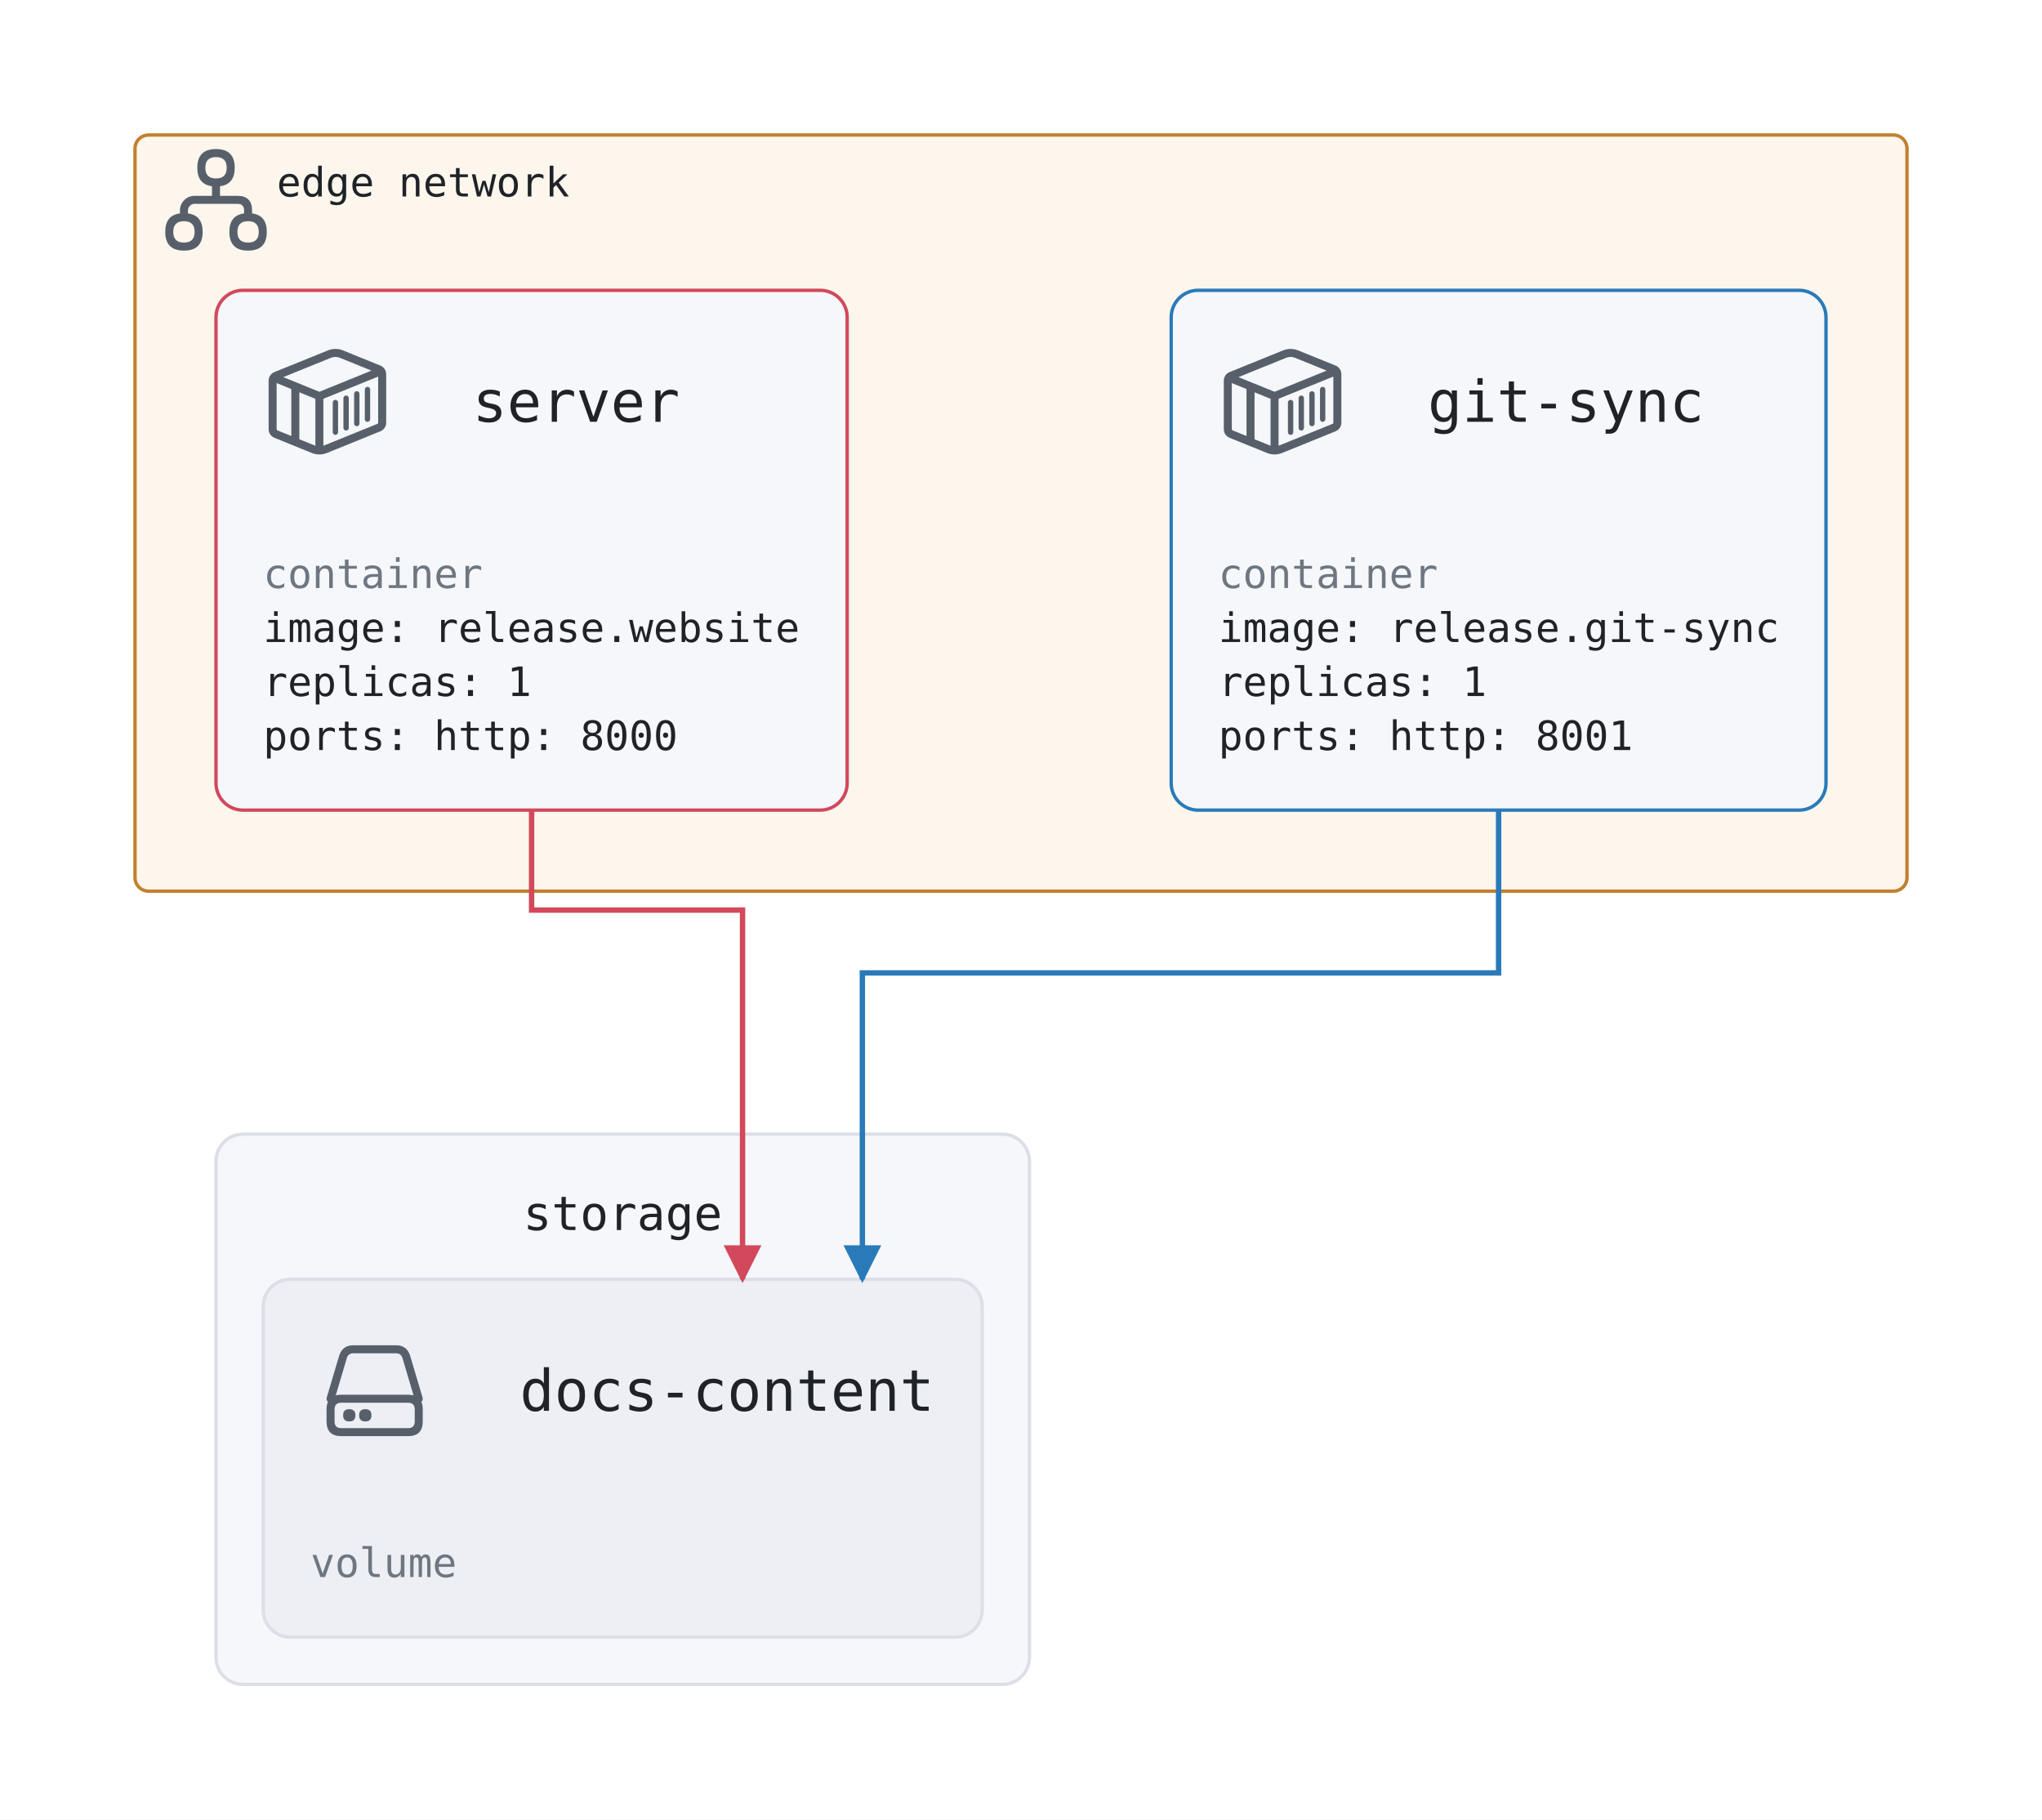
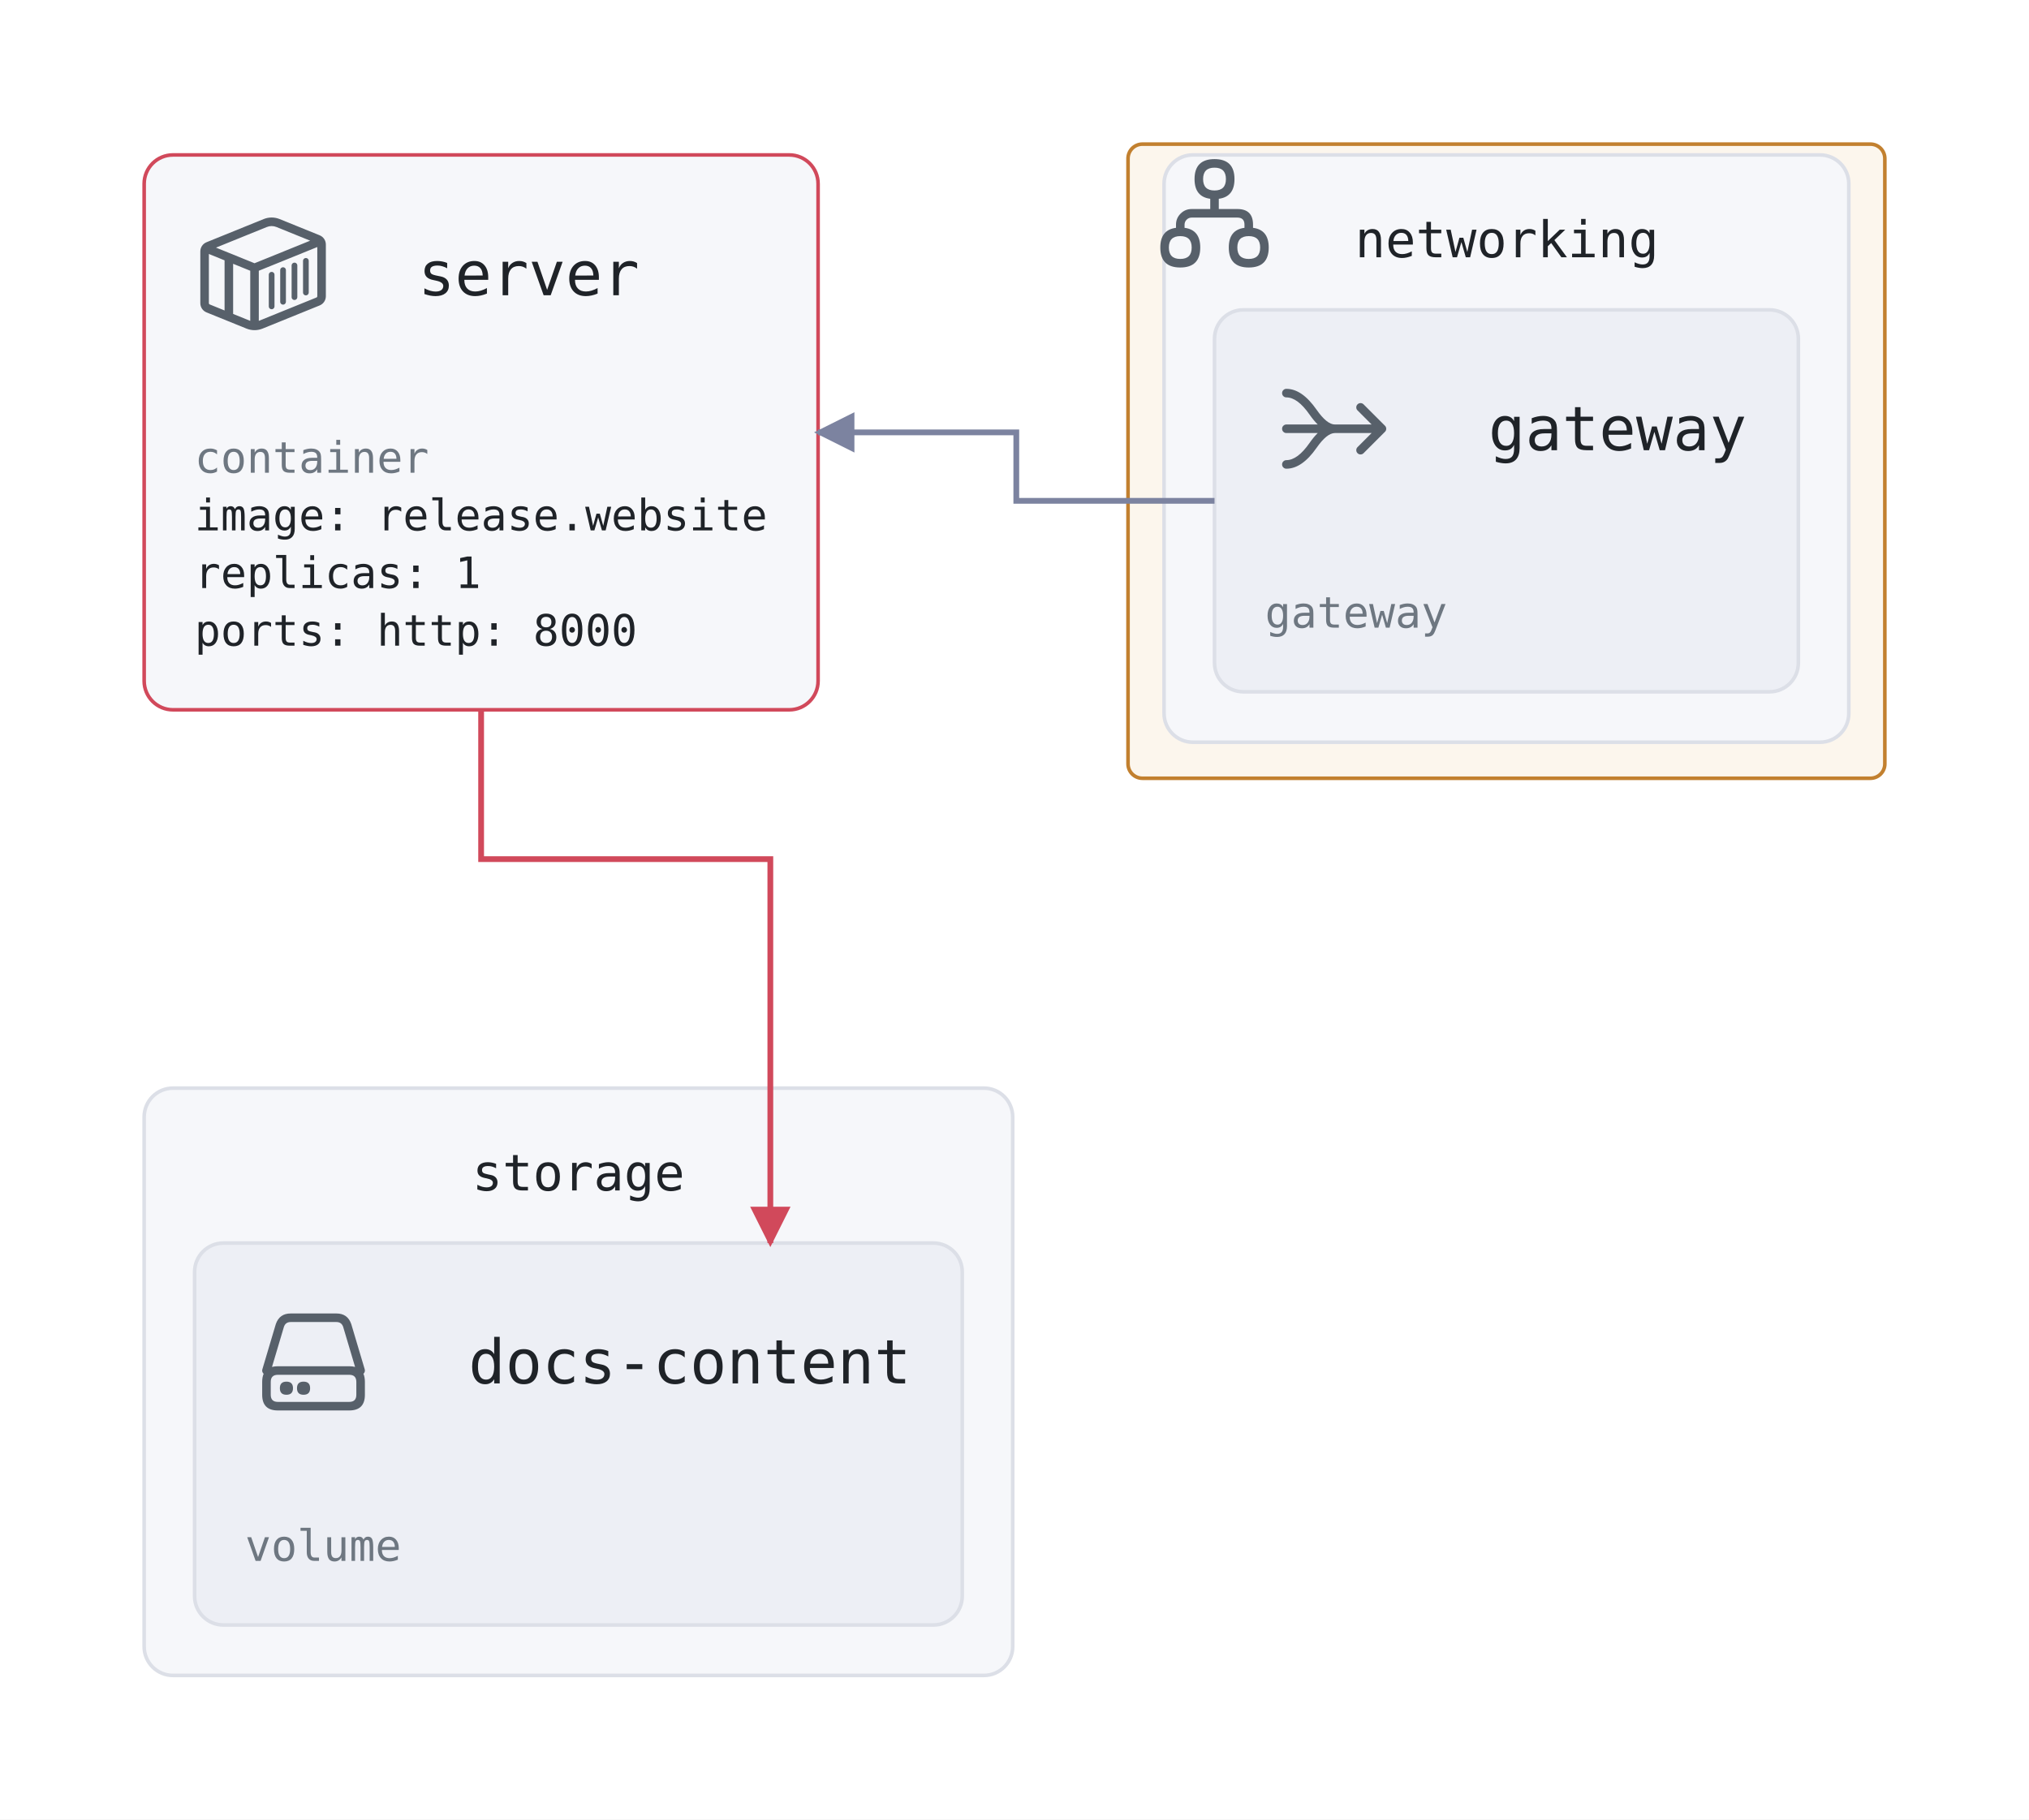
- <svg xmlns="http://www.w3.org/2000/svg" width="605" height="539" viewBox="0 0 605 539" font-family="'DejaVu Sans Mono', 'Menlo', 'Consolas', 'Liberation Mono', 'Courier New', monospace" font-size="14px">
+ <svg xmlns="http://www.w3.org/2000/svg" width="563" height="505" viewBox="0 0 563 505" font-family="'DejaVu Sans Mono', 'Menlo', 'Consolas', 'Liberation Mono', 'Courier New', monospace" font-size="14px">
  <defs>
-     <marker id="rbff92db0-arrow-d1495b" viewBox="0 0 10 10" refX="9" refY="5" markerWidth="7" markerHeight="7" orient="auto-start-reverse">
+     <marker id="r1b54f076-arrow-d1495b" viewBox="0 0 10 10" refX="9" refY="5" markerWidth="7" markerHeight="7" orient="auto-start-reverse">
      <path d="M 0 0 L 10 5 L 0 10 z" fill="#d1495b" />
    </marker>
-     <marker id="rbff92db0-arrow-2a7ab9" viewBox="0 0 10 10" refX="9" refY="5" markerWidth="7" markerHeight="7" orient="auto-start-reverse">
-       <path d="M 0 0 L 10 5 L 0 10 z" fill="#2a7ab9" />
+     <marker id="r1b54f076-arrow-7c83a0" viewBox="0 0 10 10" refX="9" refY="5" markerWidth="7" markerHeight="7" orient="auto-start-reverse">
+       <path d="M 0 0 L 10 5 L 0 10 z" fill="#7c83a0" />
    </marker>
  </defs>
-   <rect x="0" y="0" width="605" height="539" fill="#ffffff" />
-   <rect x="40" y="40" width="525" height="224" rx="4" fill="#fbeedd" fill-opacity="0.5" stroke="#c2802f" stroke-width="1" />
+   <rect x="0" y="0" width="563" height="505" fill="#ffffff" />
+   <rect x="313" y="40" width="210" height="176" rx="4" fill="#fbeedd" fill-opacity="0.5" stroke="#c2802f" stroke-width="1" />
  <g font-size="12px">
-     <text x="46" y="58.2" fill="#1f2328" text-anchor="start">⠀⠀⠀⠀⠀edge network</text>
+     <text x="319" y="58.2" fill="#1f2328" text-anchor="start">⠀⠀⠀⠀⠀edge network</text>
  </g>
-   <path d="M72 336 H297 a8 8 0 0 1 8 8 V491 a8 8 0 0 1 -8 8 H72 a8 8 0 0 1 -8 -8 V344 a8 8 0 0 1 8 -8 Z" fill="#f6f7fa" stroke="#dcdfe7" />
-   <text x="155" y="364.4" fill="#1f2328" text-anchor="start">storage</text>
-   <path d="M86 379 H283 a8 8 0 0 1 8 8 V477 a8 8 0 0 1 -8 8 H86 a8 8 0 0 1 -8 -8 V387 a8 8 0 0 1 8 -8 Z" fill="#edeff5" stroke="#dcdfe7" />
-   <svg x="92" y="393" width="38" height="38" color="#57606a" viewBox="0 0 24 24" fill="none">
+   <path d="M48 43 H219 a8 8 0 0 1 8 8 V189 a8 8 0 0 1 -8 8 H48 a8 8 0 0 1 -8 -8 V51 a8 8 0 0 1 8 -8 Z" fill="#f6f7fa" stroke="#d1495b" />
+   <svg x="54" y="57" width="38" height="38" color="#57606a" viewBox="0 0 24 24" fill="none">
+     <path d="M21.908 5.241L14.909 2.404C13.999 2.035 13.001 2.035 12.091 2.404L2.092 6.458C1.429 6.727 1 7.363 1 8.08V17.138C1 17.855 1.429 18.492 2.092 18.76L9.091 21.598C9.546 21.782 10.023 21.874 10.5 21.874C10.977 21.874 11.454 21.781 11.909 21.598L21.908 17.543C22.571 17.273 23 16.638 23 15.922V6.863C23 6.147 22.571 5.51 21.908 5.241ZM5.25 18.42L2.655 17.368C2.562 17.331 2.5 17.237 2.5 17.137V8.519L5.25 9.634V18.42ZM9.75 20.242C9.718 20.231 9.687 20.219 9.655 20.206L6.75 19.028V10.241L9.75 11.457V20.241V20.242ZM3.746 7.405L12.655 3.793C13.2 3.572 13.8 3.572 14.344 3.793L20.253 6.189L10.499 10.143L3.745 7.405H3.746ZM21.5 15.921C21.5 16.024 21.438 16.114 21.344 16.152L11.345 20.206C11.314 20.219 11.282 20.231 11.25 20.242V11.458L21.5 7.302V15.921ZM13 17.708V12.159C13 11.955 13.123 11.772 13.312 11.696C13.641 11.563 14 11.805 14 12.159V17.708C14 17.912 13.877 18.095 13.688 18.171C13.359 18.304 13 18.062 13 17.708ZM15 16.897V11.348C15 11.144 15.123 10.961 15.312 10.885C15.641 10.752 16 10.994 16 11.348V16.897C16 17.101 15.877 17.284 15.688 17.36C15.359 17.493 15 17.251 15 16.897ZM19 15.275V9.726C19 9.522 19.123 9.339 19.312 9.263C19.641 9.13 20 9.372 20 9.726V15.275C20 15.479 19.877 15.662 19.688 15.738C19.359 15.871 19 15.629 19 15.275ZM17 16.086V10.537C17 10.333 17.123 10.15 17.312 10.074C17.641 9.941 18 10.183 18 10.537V16.086C18 16.29 17.877 16.473 17.688 16.549C17.359 16.682 17 16.44 17 16.086Z" fill="currentColor" />
+   </svg>
+   <g font-size="17px">
+     <text x="116" y="81.95" fill="#1f2328" text-anchor="start">server</text>
+   </g>
+   <g font-size="12px">
+     <text x="54" y="131.2" fill="#6e7781" text-anchor="start">container</text>
+     <text x="54" y="147.2" fill="#1f2328" text-anchor="start">image: release.website</text>
+     <text x="54" y="163.2" fill="#1f2328" text-anchor="start">replicas: 1</text>
+     <text x="54" y="179.2" fill="#1f2328" text-anchor="start">ports: http: 8000</text>
+   </g>
+   <path d="M331 43 H505 a8 8 0 0 1 8 8 V198 a8 8 0 0 1 -8 8 H331 a8 8 0 0 1 -8 -8 V51 a8 8 0 0 1 8 -8 Z" fill="#f6f7fa" stroke="#dcdfe7" />
+   <text x="376" y="71.4" fill="#1f2328" text-anchor="start">networking</text>
+   <path d="M48 302 H273 a8 8 0 0 1 8 8 V457 a8 8 0 0 1 -8 8 H48 a8 8 0 0 1 -8 -8 V310 a8 8 0 0 1 8 -8 Z" fill="#f6f7fa" stroke="#dcdfe7" />
+   <text x="131" y="330.4" fill="#1f2328" text-anchor="start">storage</text>
+   <path d="M62 345 H259 a8 8 0 0 1 8 8 V443 a8 8 0 0 1 -8 8 H62 a8 8 0 0 1 -8 -8 V353 a8 8 0 0 1 8 -8 Z" fill="#edeff5" stroke="#dcdfe7" />
+   <svg x="68" y="359" width="38" height="38" color="#57606a" viewBox="0 0 24 24" fill="none">
    <path d="M3.031,13.286 L5.381,5.386 L5.391,5.356 Q6.032,3.492 8.003,3.5 L16,3.5 Q17.968,3.492 18.609,5.356 L18.619,5.386 L20.969,13.286 Q21.057,13.584 20.91,13.857 Q20.841,13.983 20.741,14.07 Q21,14.656 21,15.5 L21,17.75 Q21,20.5 18.25,20.5 L5.75,20.5 Q3,20.5 3,17.75 L3,15.5 Q3,14.656 3.259,14.07 Q3.159,13.983 3.09,13.857 Q2.943,13.584 3.031,13.286 Z M5.75,12.75 L18.25,12.75 Q18.825,12.75 19.28,12.87 L17.186,5.83 Q16.892,4.996 16,5 L7.997,5 Q7.108,4.996 6.814,5.83 L4.72,12.87 Q5.175,12.75 5.75,12.75 Z M5.75,14.25 Q4.5,14.25 4.5,15.5 L4.5,17.75 Q4.5,19 5.75,19 L18.25,19 Q19.5,19 19.5,17.75 L19.5,15.5 Q19.5,14.25 18.25,14.25 Z M8.4,16.6 Q8.4,17.75 7.25,17.75 Q6.1,17.75 6.1,16.6 Q6.1,15.45 7.25,15.45 Q8.4,15.45 8.4,16.6 Z M11.4,16.6 Q11.4,17.75 10.25,17.75 Q9.1,17.75 9.1,16.6 Q9.1,15.45 10.25,15.45 Q11.4,15.45 11.4,16.6 Z" fill="currentColor" />
  </svg>
  <g font-size="17px">
-     <text x="154" y="417.95" fill="#1f2328" text-anchor="start">docs-content</text>
+     <text x="130" y="383.95" fill="#1f2328" text-anchor="start">docs-content</text>
  </g>
  <g font-size="12px">
-     <text x="92" y="467.2" fill="#6e7781" text-anchor="start">volume</text>
+     <text x="68" y="433.2" fill="#6e7781" text-anchor="start">volume</text>
  </g>
-   <svg x="45" y="40.2" width="38" height="38" color="#57606a" viewBox="0 0 24 24" fill="none">
+   <svg x="318" y="40.2" width="38" height="38" color="#57606a" viewBox="0 0 24 24" fill="none">
    <path d="M15.5,6 Q15.5,9.102 12.75,9.455 L12.75,11.25 L16,11.25 Q18.75,11.25 18.75,14 L18.75,14.545 Q21.5,14.898 21.5,18 Q21.5,21.5 18,21.5 Q14.5,21.5 14.5,18 Q14.5,14.898 17.25,14.545 L17.25,14 Q17.25,12.75 16,12.75 L8,12.75 Q7.482,12.75 7.116,13.116 Q6.75,13.482 6.75,14 L6.75,14.545 Q9.5,14.898 9.5,18 Q9.5,21.5 6,21.5 Q2.5,21.5 2.5,18 Q2.5,14.898 5.25,14.545 L5.25,14 Q5.25,12.861 6.055,12.055 Q6.861,11.25 8,11.25 L11.25,11.25 L11.25,9.455 Q8.5,9.102 8.5,6 Q8.5,2.5 12,2.5 Q15.5,2.5 15.5,6 Z M8,18 Q8,16 6,16 Q4,16 4,18 Q4,20 6,20 Q8,20 8,18 Z M20,18 Q20,16 18,16 Q16,16 16,18 Q16,20 18,20 Q20,20 20,18 Z M14,6 Q14,4 12,4 Q10,4 10,6 Q10,8 12,8 Q14,8 14,6 Z" fill="currentColor" />
  </svg>
-   <path d="M72 86 H243 a8 8 0 0 1 8 8 V232 a8 8 0 0 1 -8 8 H72 a8 8 0 0 1 -8 -8 V94 a8 8 0 0 1 8 -8 Z" fill="#f6f7fa" stroke="#d1495b" />
-   <svg x="78" y="100" width="38" height="38" color="#57606a" viewBox="0 0 24 24" fill="none">
-     <path d="M21.908 5.241L14.909 2.404C13.999 2.035 13.001 2.035 12.091 2.404L2.092 6.458C1.429 6.727 1 7.363 1 8.08V17.138C1 17.855 1.429 18.492 2.092 18.76L9.091 21.598C9.546 21.782 10.023 21.874 10.5 21.874C10.977 21.874 11.454 21.781 11.909 21.598L21.908 17.543C22.571 17.273 23 16.638 23 15.922V6.863C23 6.147 22.571 5.51 21.908 5.241ZM5.25 18.42L2.655 17.368C2.562 17.331 2.5 17.237 2.5 17.137V8.519L5.25 9.634V18.42ZM9.75 20.242C9.718 20.231 9.687 20.219 9.655 20.206L6.75 19.028V10.241L9.75 11.457V20.241V20.242ZM3.746 7.405L12.655 3.793C13.2 3.572 13.8 3.572 14.344 3.793L20.253 6.189L10.499 10.143L3.745 7.405H3.746ZM21.5 15.921C21.5 16.024 21.438 16.114 21.344 16.152L11.345 20.206C11.314 20.219 11.282 20.231 11.25 20.242V11.458L21.5 7.302V15.921ZM13 17.708V12.159C13 11.955 13.123 11.772 13.312 11.696C13.641 11.563 14 11.805 14 12.159V17.708C14 17.912 13.877 18.095 13.688 18.171C13.359 18.304 13 18.062 13 17.708ZM15 16.897V11.348C15 11.144 15.123 10.961 15.312 10.885C15.641 10.752 16 10.994 16 11.348V16.897C16 17.101 15.877 17.284 15.688 17.36C15.359 17.493 15 17.251 15 16.897ZM19 15.275V9.726C19 9.522 19.123 9.339 19.312 9.263C19.641 9.13 20 9.372 20 9.726V15.275C20 15.479 19.877 15.662 19.688 15.738C19.359 15.871 19 15.629 19 15.275ZM17 16.086V10.537C17 10.333 17.123 10.15 17.312 10.074C17.641 9.941 18 10.183 18 10.537V16.086C18 16.29 17.877 16.473 17.688 16.549C17.359 16.682 17 16.44 17 16.086Z" fill="currentColor" />
+   <path d="M345 86 H491 a8 8 0 0 1 8 8 V184 a8 8 0 0 1 -8 8 H345 a8 8 0 0 1 -8 -8 V94 a8 8 0 0 1 8 -8 Z" fill="#edeff5" stroke="#dcdfe7" />
+   <svg x="351" y="100" width="38" height="38" color="#57606a" viewBox="0 0 24 24" fill="none">
+     <path d="M3.75,5 Q6.494,5 9.045,8.659 Q10.852,11.25 12.25,11.25 L18.689,11.25 L16.22,8.78 Q16,8.561 16,8.25 Q16,7.939 16.22,7.72 Q16.439,7.5 16.75,7.5 Q17.061,7.5 17.28,7.72 L21.03,11.47 Q21.25,11.689 21.25,12 Q21.25,12.311 21.03,12.53 L17.28,16.28 Q17.061,16.5 16.75,16.5 Q16.439,16.5 16.22,16.28 Q16,16.061 16,15.75 Q16,15.439 16.22,15.22 L18.689,12.75 L12.25,12.75 Q10.852,12.75 9.045,15.341 Q6.494,19 3.75,19 Q3.439,19 3.22,18.78 Q3,18.561 3,18.25 Q3,17.939 3.22,17.72 Q3.439,17.5 3.75,17.5 Q5.711,17.5 7.815,14.483 Q8.534,13.452 9.245,12.75 L3.75,12.75 Q3.439,12.75 3.22,12.53 Q3,12.311 3,12 Q3,11.689 3.22,11.47 Q3.439,11.25 3.75,11.25 L9.245,11.25 Q8.534,10.548 7.815,9.517 Q5.711,6.5 3.75,6.5 Q3.439,6.5 3.22,6.28 Q3,6.061 3,5.75 Q3,5.439 3.22,5.22 Q3.439,5 3.75,5 Z" fill="currentColor" />
  </svg>
  <g font-size="17px">
-     <text x="140" y="124.95" fill="#1f2328" text-anchor="start">server</text>
+     <text x="413" y="124.95" fill="#1f2328" text-anchor="start">gateway</text>
  </g>
  <g font-size="12px">
-     <text x="78" y="174.2" fill="#6e7781" text-anchor="start">container</text>
-     <text x="78" y="190.2" fill="#1f2328" text-anchor="start">image: release.website</text>
-     <text x="78" y="206.2" fill="#1f2328" text-anchor="start">replicas: 1</text>
-     <text x="78" y="222.2" fill="#1f2328" text-anchor="start">ports: http: 8000</text>
+     <text x="351" y="174.2" fill="#6e7781" text-anchor="start">gateway</text>
  </g>
-   <path d="M355 86 H533 a8 8 0 0 1 8 8 V232 a8 8 0 0 1 -8 8 H355 a8 8 0 0 1 -8 -8 V94 a8 8 0 0 1 8 -8 Z" fill="#f6f7fa" stroke="#2a7ab9" />
-   <svg x="361" y="100" width="38" height="38" color="#57606a" viewBox="0 0 24 24" fill="none">
-     <path d="M21.908 5.241L14.909 2.404C13.999 2.035 13.001 2.035 12.091 2.404L2.092 6.458C1.429 6.727 1 7.363 1 8.08V17.138C1 17.855 1.429 18.492 2.092 18.76L9.091 21.598C9.546 21.782 10.023 21.874 10.5 21.874C10.977 21.874 11.454 21.781 11.909 21.598L21.908 17.543C22.571 17.273 23 16.638 23 15.922V6.863C23 6.147 22.571 5.51 21.908 5.241ZM5.25 18.42L2.655 17.368C2.562 17.331 2.5 17.237 2.5 17.137V8.519L5.25 9.634V18.42ZM9.75 20.242C9.718 20.231 9.687 20.219 9.655 20.206L6.75 19.028V10.241L9.75 11.457V20.241V20.242ZM3.746 7.405L12.655 3.793C13.2 3.572 13.8 3.572 14.344 3.793L20.253 6.189L10.499 10.143L3.745 7.405H3.746ZM21.5 15.921C21.5 16.024 21.438 16.114 21.344 16.152L11.345 20.206C11.314 20.219 11.282 20.231 11.25 20.242V11.458L21.5 7.302V15.921ZM13 17.708V12.159C13 11.955 13.123 11.772 13.312 11.696C13.641 11.563 14 11.805 14 12.159V17.708C14 17.912 13.877 18.095 13.688 18.171C13.359 18.304 13 18.062 13 17.708ZM15 16.897V11.348C15 11.144 15.123 10.961 15.312 10.885C15.641 10.752 16 10.994 16 11.348V16.897C16 17.101 15.877 17.284 15.688 17.36C15.359 17.493 15 17.251 15 16.897ZM19 15.275V9.726C19 9.522 19.123 9.339 19.312 9.263C19.641 9.13 20 9.372 20 9.726V15.275C20 15.479 19.877 15.662 19.688 15.738C19.359 15.871 19 15.629 19 15.275ZM17 16.086V10.537C17 10.333 17.123 10.15 17.312 10.074C17.641 9.941 18 10.183 18 10.537V16.086C18 16.29 17.877 16.473 17.688 16.549C17.359 16.682 17 16.44 17 16.086Z" fill="currentColor" />
-   </svg>
-   <g font-size="17px">
-     <text x="423" y="124.95" fill="#1f2328" text-anchor="start">git-sync</text>
-   </g>
-   <g font-size="12px">
-     <text x="361" y="174.2" fill="#6e7781" text-anchor="start">container</text>
-     <text x="361" y="190.2" fill="#1f2328" text-anchor="start">image: release.git-sync</text>
-     <text x="361" y="206.2" fill="#1f2328" text-anchor="start">replicas: 1</text>
-     <text x="361" y="222.2" fill="#1f2328" text-anchor="start">ports: http: 8001</text>
-   </g>
-   <path d="M 157.5 240 L 157.5 269.61 L 220 269.61 L 220 379" fill="none" stroke="#d1495b" stroke-width="1.6" marker-end="url(#rbff92db0-arrow-d1495b)" />
-   <path d="M 444 240 L 444 288.23 L 255.5 288.23 L 255.5 379" fill="none" stroke="#2a7ab9" stroke-width="1.6" marker-end="url(#rbff92db0-arrow-2a7ab9)" />
+   <path d="M 133.5 197 L 133.5 238.44 L 213.75 238.44 L 213.75 345" fill="none" stroke="#d1495b" stroke-width="1.6" marker-end="url(#r1b54f076-arrow-d1495b)" />
+   <path d="M 337 139 L 282 139 L 282 120 L 227 120" fill="none" stroke="#7c83a0" stroke-width="1.6" marker-end="url(#r1b54f076-arrow-7c83a0)" />
</svg>
